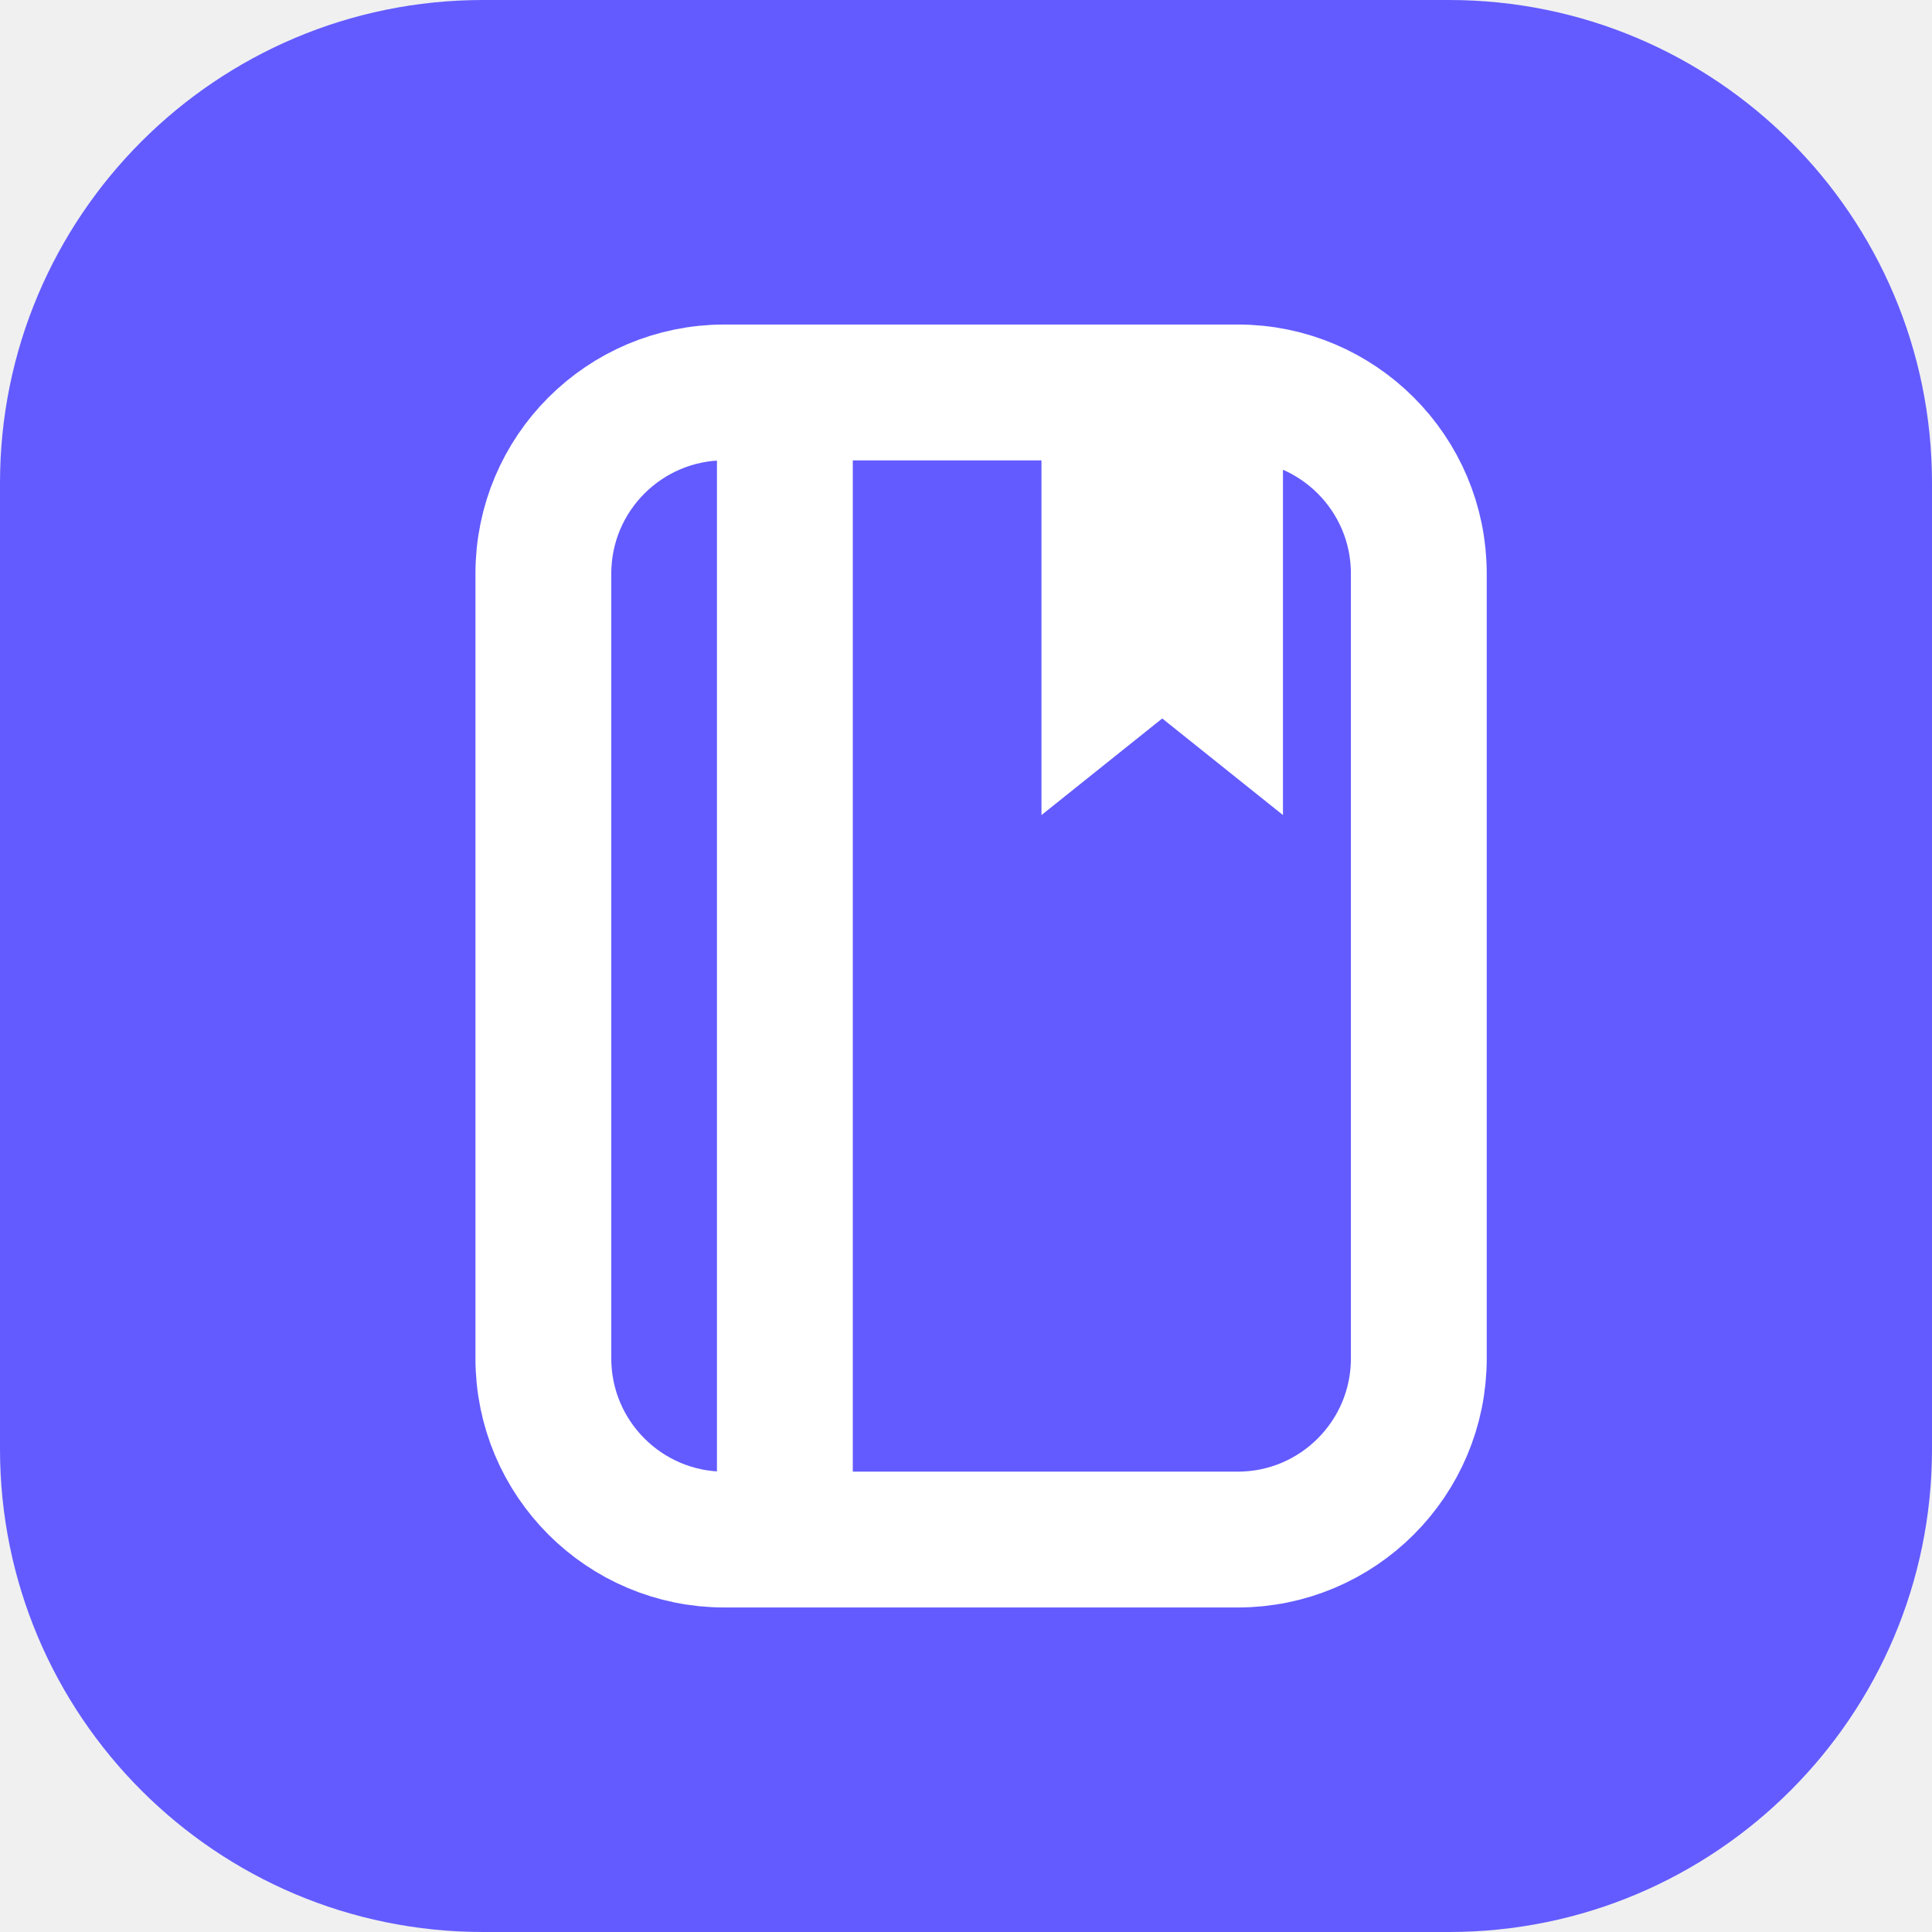
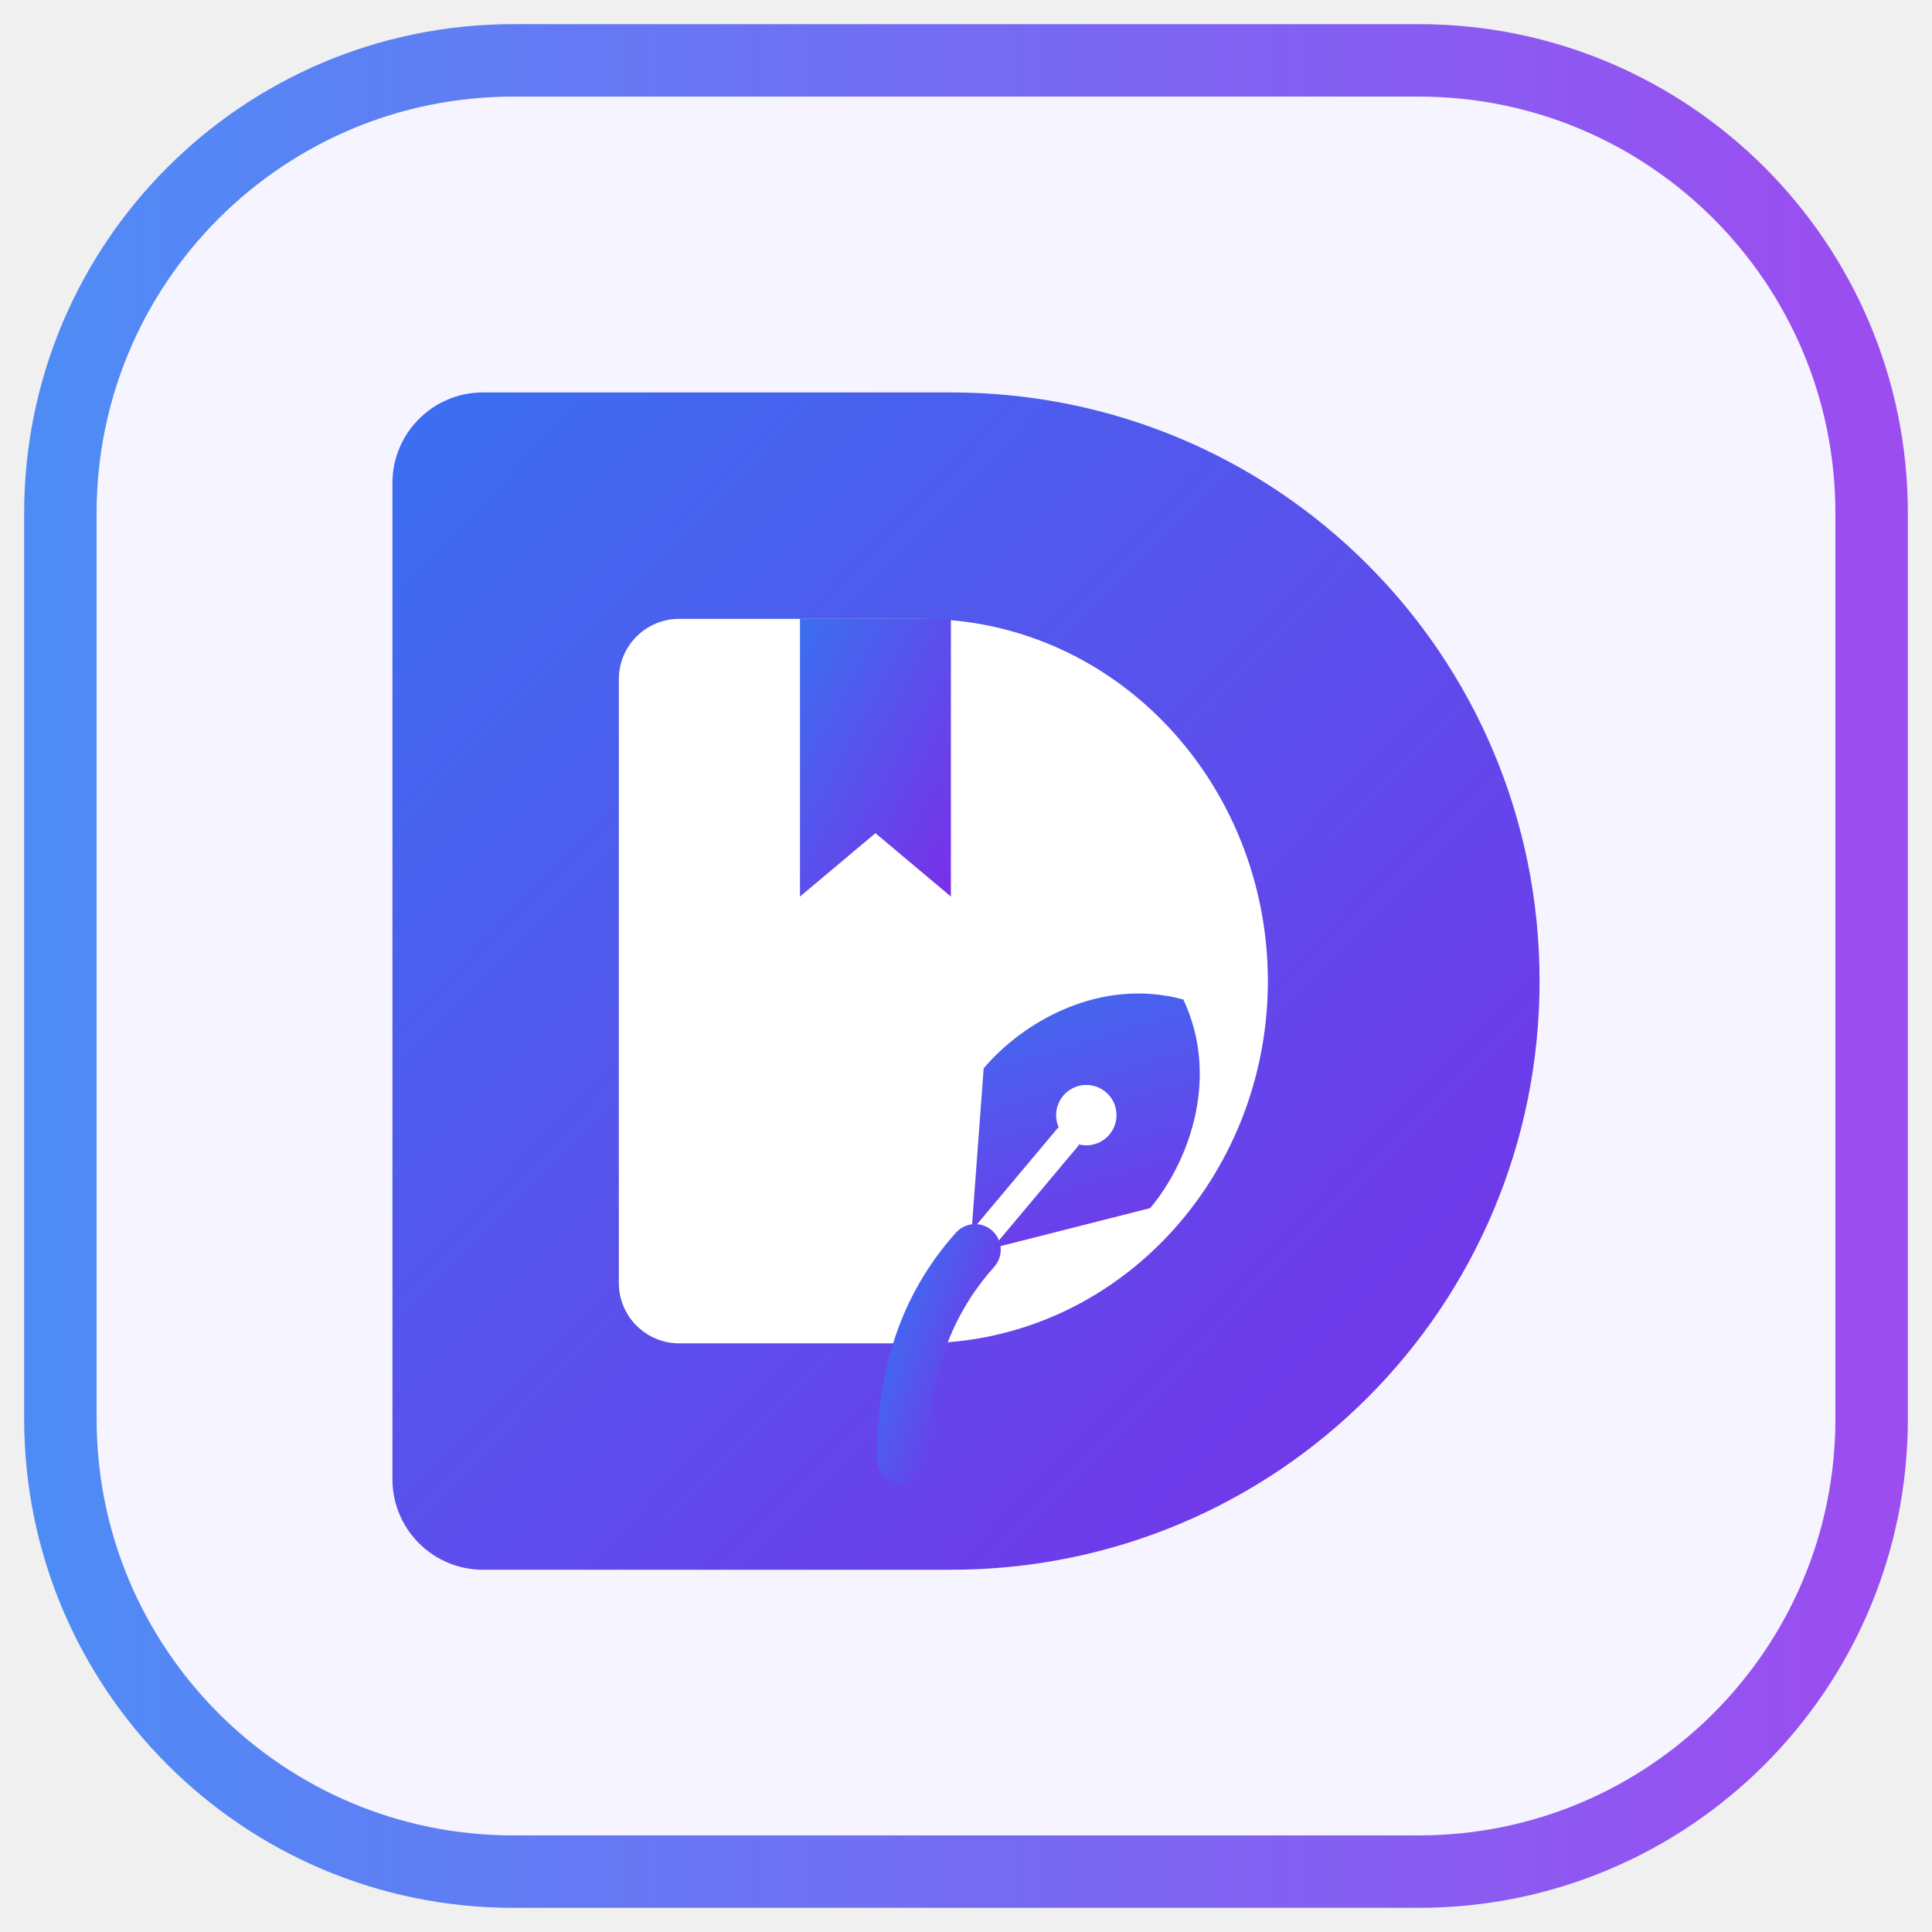
<svg xmlns="http://www.w3.org/2000/svg" viewBox="0 0 64 64">
-   <rect width="64" height="64" rx="16" fill="#635BFF" />
-   <rect x="18" y="13" width="29" height="38" rx="6" fill="none" stroke="#fff" stroke-width="4.5" />
-   <path d="M26 13v38" stroke="#fff" stroke-width="4.5" />
-   <path d="M34.5 13h8v14l-4-3.2-4 3.2z" fill="#fff" />
+   <defs>
+     <linearGradient id="d" x1="0" y1="0" x2="1" y2="1">
+       <stop offset="0" stop-color="#3B6FF0" />
+       <stop offset="1" stop-color="#7A2FE8" />
+     </linearGradient>
+     <linearGradient id="ring" x1="0" y1="0" x2="1" y2="0">
+       <stop offset="0" stop-color="#4F8BF5" />
+       <stop offset="1" stop-color="#9B4DF0" />
+     </linearGradient>
+   </defs>
+   <rect x="2" y="2" width="60" height="60" rx="15" fill="#F6F4FF" stroke="url(#ring)" stroke-width="2.4" />
+   <path d="M16 13h15.5C42.3 13 51 21.7 51 32.5S42.3 52 31.5 52H16a3 3 0 0 1-3-3V16a3 3 0 0 1 3-3Z" fill="url(#d)" />
+   <path d="M22.5 20.5h8C37 20.5 42 26 42 32.5S37 44.5 30.5 44.5h-8a2 2 0 0 1-2-2v-20a2 2 0 0 1 2-2Z" fill="#fff" />
+   <path d="M26.5 20.5h5v9.2l-2.5-2.1-2.5 2.1Z" fill="url(#d)" />
+   <g transform="translate(35.6 37.4) rotate(40)">
+     <path d="M0-5.6C2.6-4.4 3.6-1.6 3.6 0.4L0 5.4-3.6 0.4C-3.6-1.6-2.6-4.4 0-5.6Z" fill="url(#d)" />
+     <circle cx="0" cy="-0.6" r="1" fill="#fff" />
+     <path d="M0 0.4V4.6" stroke="#fff" stroke-width="0.9" stroke-linecap="round" />
+   </g>
+   <path d="M32.3 41.4c-1.7 1.9-2.4 4.2-2.4 6.9" fill="none" stroke="url(#d)" stroke-width="1.7" stroke-linecap="round" />
</svg>
